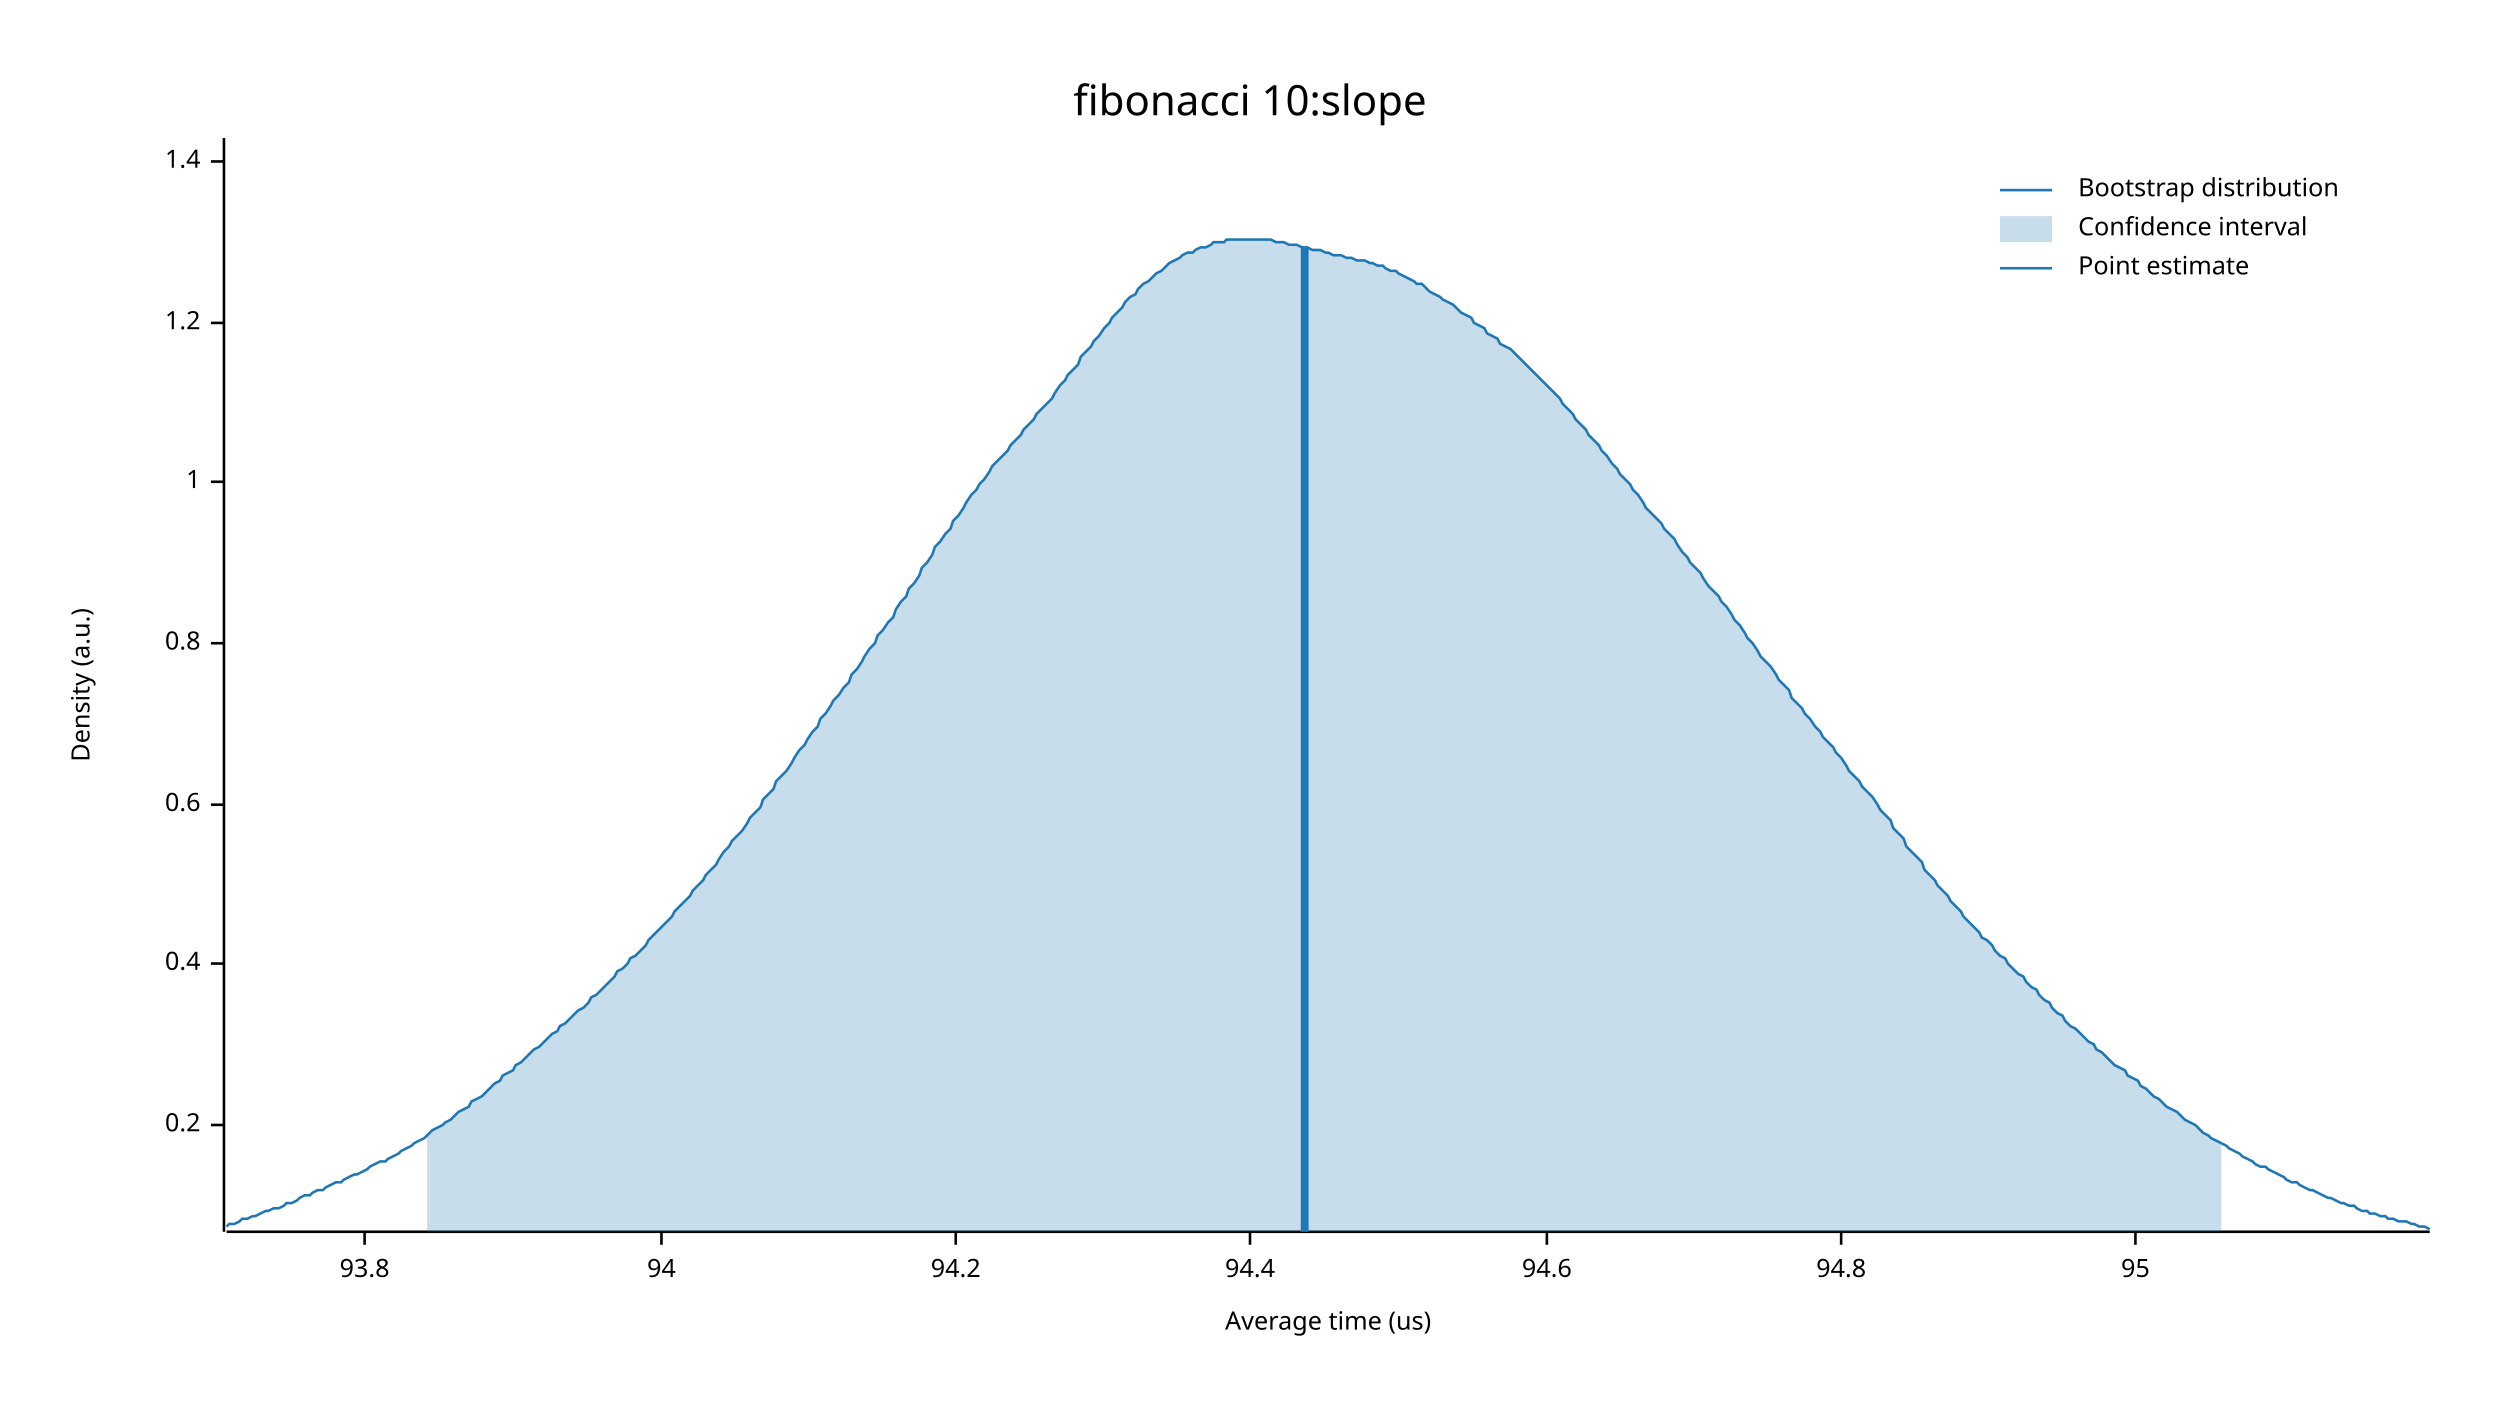
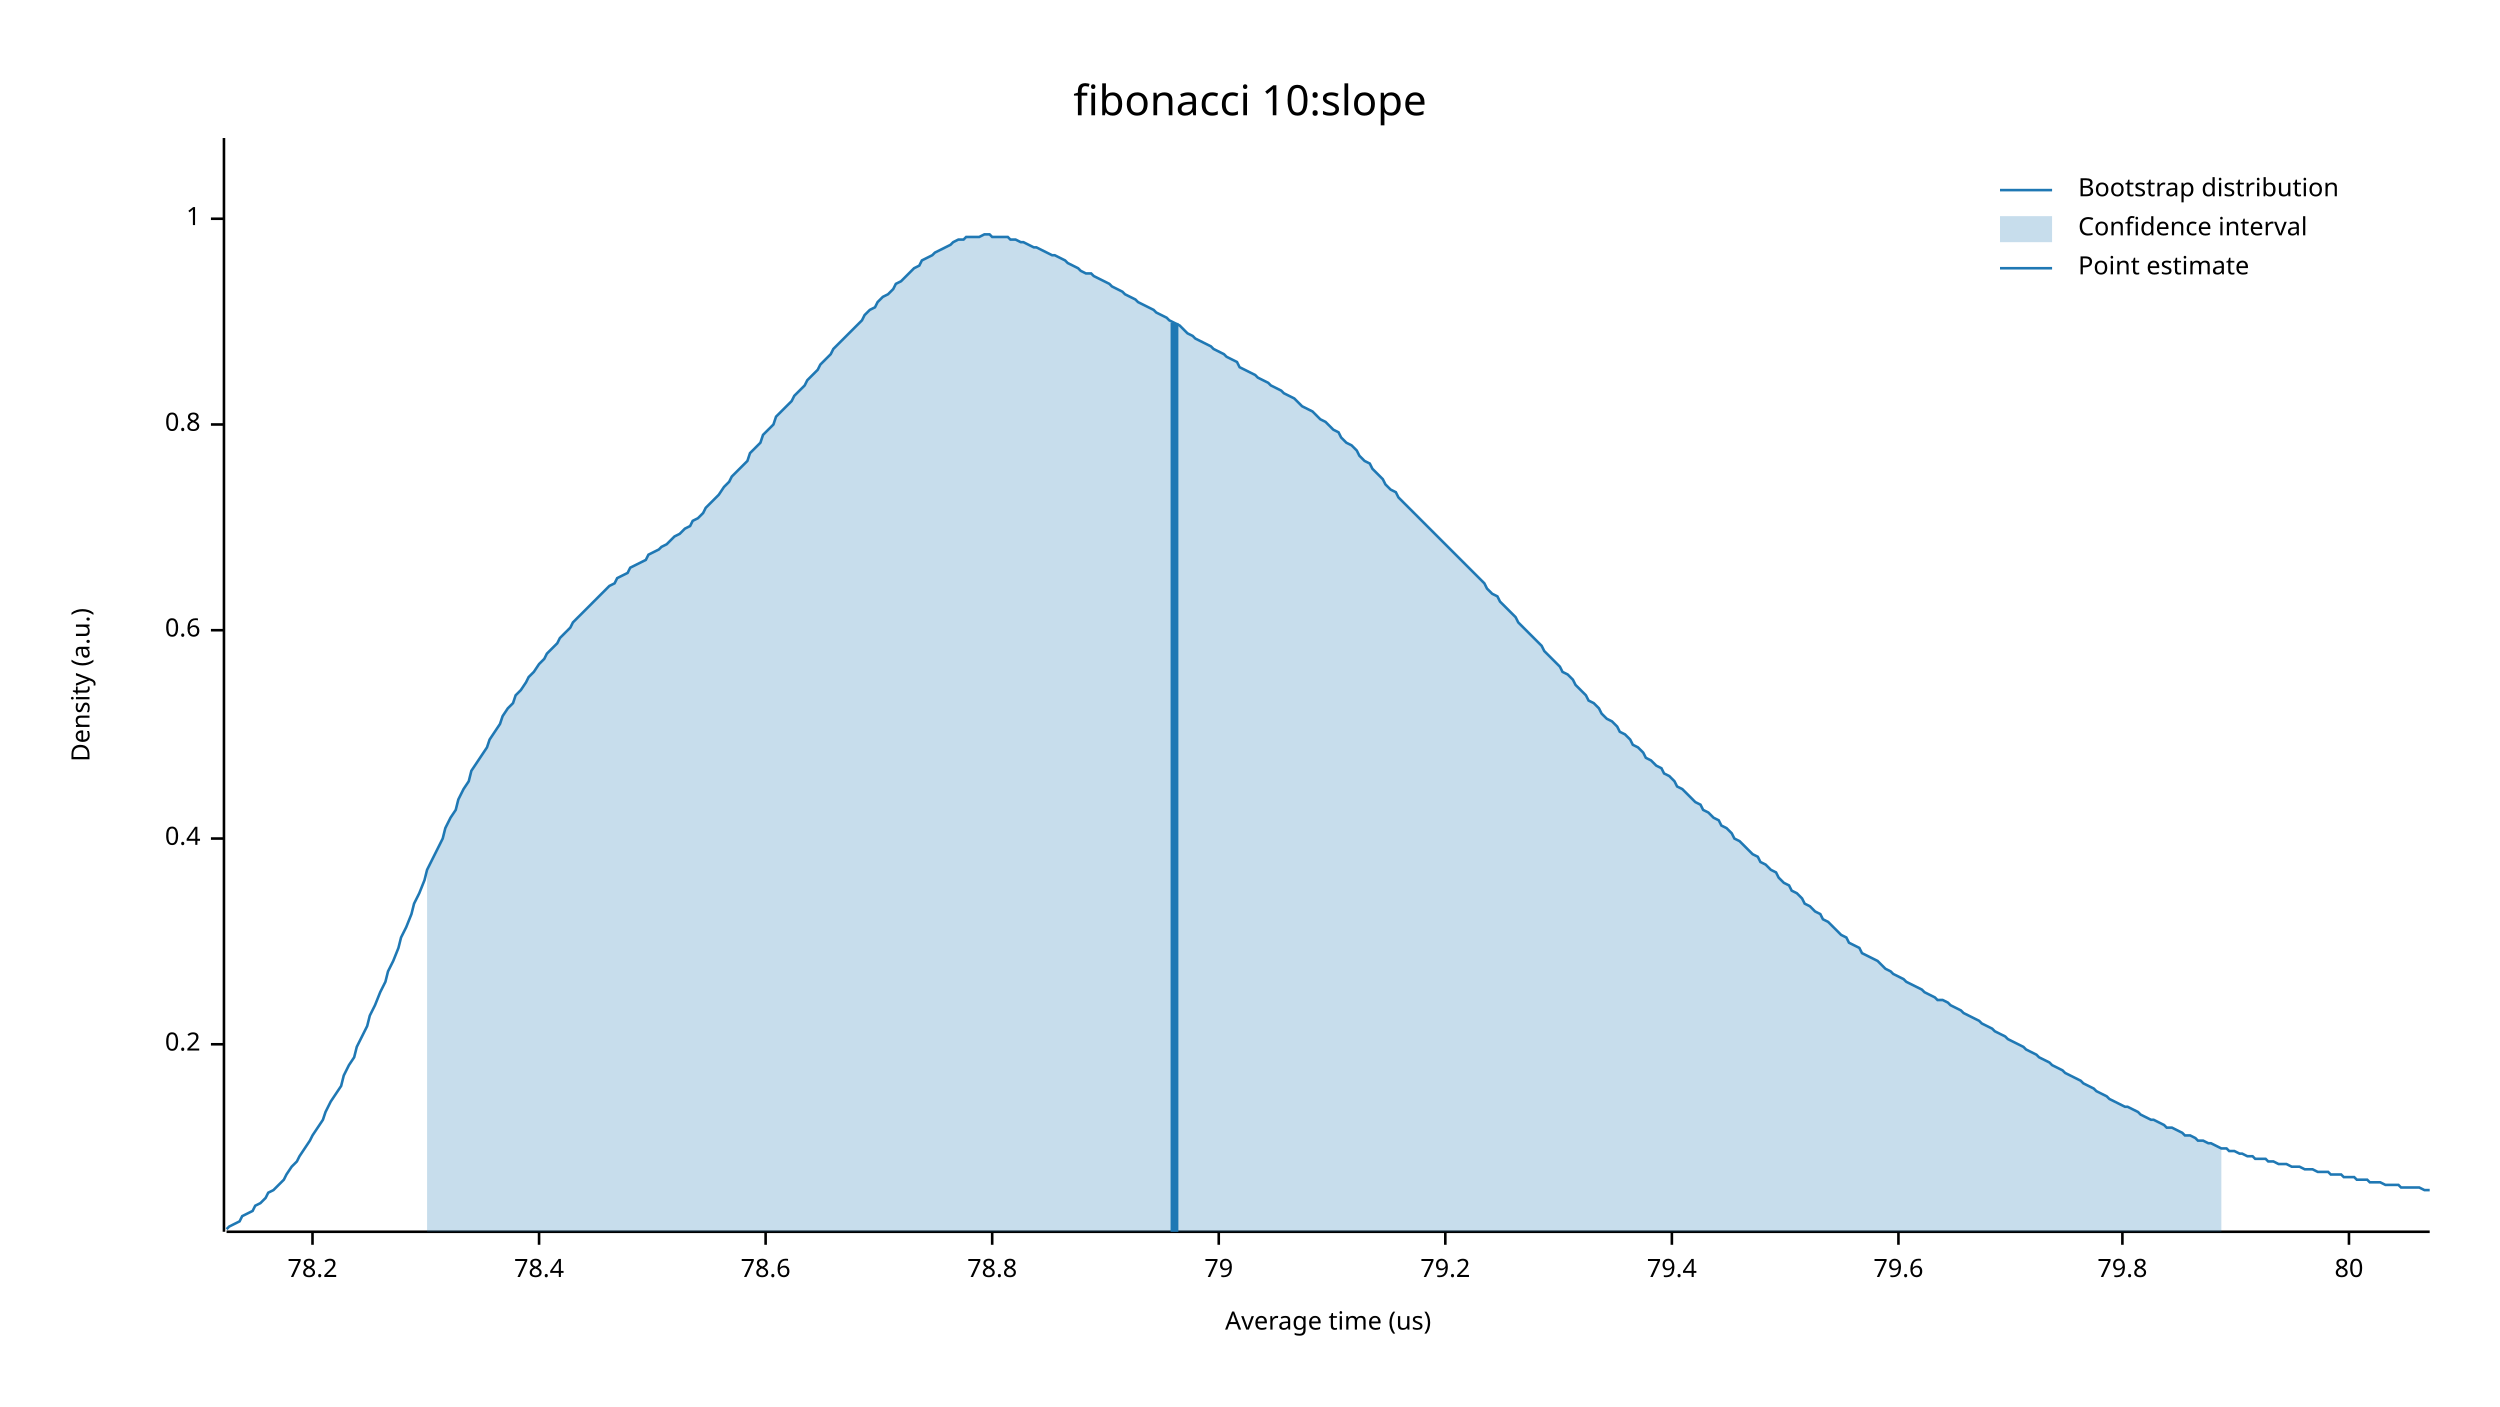
<svg xmlns="http://www.w3.org/2000/svg" width="960" height="540">
  <text x="480" y="32" dy="0.76em" text-anchor="middle" font-family="sans-serif" font-size="16.129" opacity="1" fill="#000000">
fibonacci 10:slope
</text>
  <text x="27" y="263" dy="0.76em" text-anchor="middle" font-family="sans-serif" font-size="9.677" opacity="1" fill="#000000" transform="rotate(270, 27, 263)">
Density (a.u.)
</text>
  <text x="510" y="513" dy="-0.5ex" text-anchor="middle" font-family="sans-serif" font-size="9.677" opacity="1" fill="#000000">
Average time (us)
</text>
  <polyline fill="none" opacity="1" stroke="#000000" stroke-width="1" points="86,53 86,473 " />
-   <text x="77" y="432" dy="0.5ex" text-anchor="end" font-family="sans-serif" font-size="9.677" opacity="1" fill="#000000">
+   <text x="77" y="401" dy="0.5ex" text-anchor="end" font-family="sans-serif" font-size="9.677" opacity="1" fill="#000000">
0.2
</text>
-   <polyline fill="none" opacity="1" stroke="#000000" stroke-width="1" points="81,432 86,432 " />
-   <text x="77" y="370" dy="0.5ex" text-anchor="end" font-family="sans-serif" font-size="9.677" opacity="1" fill="#000000">
+   <polyline fill="none" opacity="1" stroke="#000000" stroke-width="1" points="81,401 86,401 " />
+   <text x="77" y="322" dy="0.5ex" text-anchor="end" font-family="sans-serif" font-size="9.677" opacity="1" fill="#000000">
0.4
</text>
-   <polyline fill="none" opacity="1" stroke="#000000" stroke-width="1" points="81,370 86,370 " />
-   <text x="77" y="309" dy="0.5ex" text-anchor="end" font-family="sans-serif" font-size="9.677" opacity="1" fill="#000000">
+   <polyline fill="none" opacity="1" stroke="#000000" stroke-width="1" points="81,322 86,322 " />
+   <text x="77" y="242" dy="0.5ex" text-anchor="end" font-family="sans-serif" font-size="9.677" opacity="1" fill="#000000">
0.6
</text>
-   <polyline fill="none" opacity="1" stroke="#000000" stroke-width="1" points="81,309 86,309 " />
-   <text x="77" y="247" dy="0.5ex" text-anchor="end" font-family="sans-serif" font-size="9.677" opacity="1" fill="#000000">
+   <polyline fill="none" opacity="1" stroke="#000000" stroke-width="1" points="81,242 86,242 " />
+   <text x="77" y="163" dy="0.5ex" text-anchor="end" font-family="sans-serif" font-size="9.677" opacity="1" fill="#000000">
0.8
</text>
-   <polyline fill="none" opacity="1" stroke="#000000" stroke-width="1" points="81,247 86,247 " />
-   <text x="77" y="185" dy="0.5ex" text-anchor="end" font-family="sans-serif" font-size="9.677" opacity="1" fill="#000000">
+   <polyline fill="none" opacity="1" stroke="#000000" stroke-width="1" points="81,163 86,163 " />
+   <text x="77" y="84" dy="0.5ex" text-anchor="end" font-family="sans-serif" font-size="9.677" opacity="1" fill="#000000">
1
</text>
-   <polyline fill="none" opacity="1" stroke="#000000" stroke-width="1" points="81,185 86,185 " />
-   <text x="77" y="124" dy="0.5ex" text-anchor="end" font-family="sans-serif" font-size="9.677" opacity="1" fill="#000000">
- 1.2
+   <polyline fill="none" opacity="1" stroke="#000000" stroke-width="1" points="81,84 86,84 " />
+   <polyline fill="none" opacity="1" stroke="#000000" stroke-width="1" points="87,473 933,473 " />
+   <text x="120" y="483" dy="0.76em" text-anchor="middle" font-family="sans-serif" font-size="9.677" opacity="1" fill="#000000">
+ 78.2
</text>
-   <polyline fill="none" opacity="1" stroke="#000000" stroke-width="1" points="81,124 86,124 " />
-   <text x="77" y="62" dy="0.5ex" text-anchor="end" font-family="sans-serif" font-size="9.677" opacity="1" fill="#000000">
- 1.4
+   <polyline fill="none" opacity="1" stroke="#000000" stroke-width="1" points="120,473 120,478 " />
+   <text x="207" y="483" dy="0.76em" text-anchor="middle" font-family="sans-serif" font-size="9.677" opacity="1" fill="#000000">
+ 78.4
</text>
-   <polyline fill="none" opacity="1" stroke="#000000" stroke-width="1" points="81,62 86,62 " />
-   <polyline fill="none" opacity="1" stroke="#000000" stroke-width="1" points="87,473 933,473 " />
-   <text x="140" y="483" dy="0.76em" text-anchor="middle" font-family="sans-serif" font-size="9.677" opacity="1" fill="#000000">
- 93.8
+   <polyline fill="none" opacity="1" stroke="#000000" stroke-width="1" points="207,473 207,478 " />
+   <text x="294" y="483" dy="0.76em" text-anchor="middle" font-family="sans-serif" font-size="9.677" opacity="1" fill="#000000">
+ 78.6
</text>
-   <polyline fill="none" opacity="1" stroke="#000000" stroke-width="1" points="140,473 140,478 " />
-   <text x="254" y="483" dy="0.76em" text-anchor="middle" font-family="sans-serif" font-size="9.677" opacity="1" fill="#000000">
- 94
+   <polyline fill="none" opacity="1" stroke="#000000" stroke-width="1" points="294,473 294,478 " />
+   <text x="381" y="483" dy="0.76em" text-anchor="middle" font-family="sans-serif" font-size="9.677" opacity="1" fill="#000000">
+ 78.8
</text>
-   <polyline fill="none" opacity="1" stroke="#000000" stroke-width="1" points="254,473 254,478 " />
-   <text x="367" y="483" dy="0.76em" text-anchor="middle" font-family="sans-serif" font-size="9.677" opacity="1" fill="#000000">
- 94.2
+   <polyline fill="none" opacity="1" stroke="#000000" stroke-width="1" points="381,473 381,478 " />
+   <text x="468" y="483" dy="0.76em" text-anchor="middle" font-family="sans-serif" font-size="9.677" opacity="1" fill="#000000">
+ 79
</text>
-   <polyline fill="none" opacity="1" stroke="#000000" stroke-width="1" points="367,473 367,478 " />
-   <text x="480" y="483" dy="0.76em" text-anchor="middle" font-family="sans-serif" font-size="9.677" opacity="1" fill="#000000">
- 94.4
+   <polyline fill="none" opacity="1" stroke="#000000" stroke-width="1" points="468,473 468,478 " />
+   <text x="555" y="483" dy="0.76em" text-anchor="middle" font-family="sans-serif" font-size="9.677" opacity="1" fill="#000000">
+ 79.2
</text>
-   <polyline fill="none" opacity="1" stroke="#000000" stroke-width="1" points="480,473 480,478 " />
-   <text x="594" y="483" dy="0.76em" text-anchor="middle" font-family="sans-serif" font-size="9.677" opacity="1" fill="#000000">
- 94.6
+   <polyline fill="none" opacity="1" stroke="#000000" stroke-width="1" points="555,473 555,478 " />
+   <text x="642" y="483" dy="0.76em" text-anchor="middle" font-family="sans-serif" font-size="9.677" opacity="1" fill="#000000">
+ 79.4
</text>
-   <polyline fill="none" opacity="1" stroke="#000000" stroke-width="1" points="594,473 594,478 " />
-   <text x="707" y="483" dy="0.76em" text-anchor="middle" font-family="sans-serif" font-size="9.677" opacity="1" fill="#000000">
- 94.8
+   <polyline fill="none" opacity="1" stroke="#000000" stroke-width="1" points="642,473 642,478 " />
+   <text x="729" y="483" dy="0.76em" text-anchor="middle" font-family="sans-serif" font-size="9.677" opacity="1" fill="#000000">
+ 79.6
</text>
-   <polyline fill="none" opacity="1" stroke="#000000" stroke-width="1" points="707,473 707,478 " />
-   <text x="820" y="483" dy="0.76em" text-anchor="middle" font-family="sans-serif" font-size="9.677" opacity="1" fill="#000000">
- 95
+   <polyline fill="none" opacity="1" stroke="#000000" stroke-width="1" points="729,473 729,478 " />
+   <text x="815" y="483" dy="0.76em" text-anchor="middle" font-family="sans-serif" font-size="9.677" opacity="1" fill="#000000">
+ 79.8
</text>
-   <polyline fill="none" opacity="1" stroke="#000000" stroke-width="1" points="820,473 820,478 " />
-   <polyline fill="none" opacity="1" stroke="#1F78B4" stroke-width="1" points="87,471 88,470 90,470 92,469 93,468 95,468 97,467 98,467 100,466 102,465 103,465 105,464 107,464 109,463 110,462 112,462 114,461 115,460 117,459 119,459 120,458 122,457 124,457 125,456 127,455 129,454 131,454 132,453 134,452 136,451 137,451 139,450 141,449 142,448 144,447 146,446 148,446 149,445 151,444 153,443 154,442 156,441 158,440 159,439 161,438 163,437 164,436 166,434 168,433 170,432 171,431 173,430 175,428 176,427 178,426 180,425 181,423 183,422 185,421 187,419 188,418 190,416 192,415 193,413 195,412 197,411 198,409 200,408 202,406 203,405 205,403 207,402 209,400 210,399 212,397 214,396 215,394 217,393 219,391 220,390 222,388 224,387 226,385 227,383 229,382 231,380 232,379 234,377 236,375 237,373 239,372 241,370 242,368 244,367 246,365 248,363 249,361 251,359 253,357 254,356 256,354 258,352 259,350 261,348 263,346 265,344 266,342 268,340 270,338 271,336 273,334 275,332 276,330 278,327 280,325 281,323 283,321 285,319 287,316 288,314 290,312 292,310 293,307 295,305 297,303 298,300 300,298 302,296 304,293 305,291 307,288 309,286 310,284 312,281 314,279 315,276 317,274 319,271 320,269 322,267 324,264 326,262 327,259 329,257 331,254 332,252 334,249 336,247 337,244 339,242 341,239 343,237 344,234 346,231 348,229 349,226 351,224 353,221 354,218 356,216 358,213 359,210 361,208 363,205 365,203 366,200 368,198 370,195 371,193 373,190 375,188 376,186 378,184 380,181 381,179 383,177 385,175 387,173 388,171 390,169 392,167 393,165 395,163 397,161 398,159 400,157 402,155 404,153 405,151 407,148 409,146 410,144 412,142 414,140 415,137 417,135 419,133 420,131 422,129 424,126 426,124 427,122 429,120 431,118 432,116 434,114 436,113 437,111 439,109 441,108 443,106 444,105 446,104 448,102 449,101 451,100 453,99 454,98 456,97 458,97 459,96 461,95 463,95 465,94 466,93 468,93 470,93 471,92 473,92 475,92 476,92 478,92 480,92 482,92 483,92 485,92 487,92 488,92 490,93 492,93 493,93 495,94 497,94 498,94 500,95 502,95 504,96 505,96 507,96 509,97 510,97 512,98 514,98 515,98 517,99 519,99 521,100 522,100 524,100 526,101 527,101 529,102 531,102 532,103 534,104 536,104 537,105 539,106 541,107 543,108 544,109 546,109 548,111 549,112 551,113 553,114 554,115 556,116 558,117 560,119 561,120 563,121 565,122 566,124 568,125 570,126 571,128 573,129 575,130 576,132 578,133 580,134 582,136 583,137 585,139 587,141 588,142 590,144 592,146 593,147 595,149 597,151 599,153 600,155 602,157 604,159 605,161 607,163 609,165 610,167 612,169 614,171 615,173 617,175 619,178 621,180 622,182 624,184 626,186 627,188 629,190 631,193 632,195 634,197 636,199 638,201 639,203 641,205 643,207 644,209 646,212 648,214 649,216 651,218 653,220 654,222 656,225 658,227 660,229 661,231 663,233 665,236 666,238 668,240 670,243 671,245 673,247 675,250 676,252 678,254 680,256 682,259 683,261 685,263 687,265 688,268 690,270 692,272 693,274 695,276 697,279 699,281 700,283 702,285 704,287 705,289 707,291 709,294 710,296 712,298 714,300 715,302 717,304 719,306 721,309 722,311 724,313 726,315 727,318 729,320 731,322 732,325 734,327 736,329 738,331 739,334 741,336 743,338 744,340 746,342 748,344 749,346 751,348 753,350 754,352 756,354 758,356 760,358 761,360 763,361 765,363 766,365 768,367 770,368 771,370 773,372 775,374 777,375 778,377 780,379 782,380 783,382 785,384 787,385 788,387 790,389 792,390 793,392 795,394 797,395 799,397 800,398 802,400 804,401 805,403 807,404 809,406 810,407 812,409 814,410 816,411 817,413 819,414 821,415 822,417 824,418 826,420 827,421 829,422 831,424 832,425 834,426 836,427 838,429 839,430 841,431 843,432 844,433 846,435 848,436 849,437 851,438 853,439 855,440 856,441 858,442 860,443 861,444 863,445 865,446 866,447 868,448 870,448 871,449 873,450 875,451 877,452 878,453 880,454 882,454 883,455 885,456 887,457 888,457 890,458 892,459 894,460 895,460 897,461 899,462 900,462 902,463 904,463 905,464 907,465 909,465 910,466 912,466 914,467 916,467 917,468 919,468 921,469 922,469 924,469 926,470 927,470 929,471 931,471 933,472 " />
-   <polygon opacity="0.25" fill="#1F78B4" points="164,436 166,434 168,433 170,432 171,431 173,430 175,428 176,427 178,426 180,425 181,423 183,422 185,421 187,419 188,418 190,416 192,415 193,413 195,412 197,411 198,409 200,408 202,406 203,405 205,403 207,402 209,400 210,399 212,397 214,396 215,394 217,393 219,391 220,390 222,388 224,387 226,385 227,383 229,382 231,380 232,379 234,377 236,375 237,373 239,372 241,370 242,368 244,367 246,365 248,363 249,361 251,359 253,357 254,356 256,354 258,352 259,350 261,348 263,346 265,344 266,342 268,340 270,338 271,336 273,334 275,332 276,330 278,327 280,325 281,323 283,321 285,319 287,316 288,314 290,312 292,310 293,307 295,305 297,303 298,300 300,298 302,296 304,293 305,291 307,288 309,286 310,284 312,281 314,279 315,276 317,274 319,271 320,269 322,267 324,264 326,262 327,259 329,257 331,254 332,252 334,249 336,247 337,244 339,242 341,239 343,237 344,234 346,231 348,229 349,226 351,224 353,221 354,218 356,216 358,213 359,210 361,208 363,205 365,203 366,200 368,198 370,195 371,193 373,190 375,188 376,186 378,184 380,181 381,179 383,177 385,175 387,173 388,171 390,169 392,167 393,165 395,163 397,161 398,159 400,157 402,155 404,153 405,151 407,148 409,146 410,144 412,142 414,140 415,137 417,135 419,133 420,131 422,129 424,126 426,124 427,122 429,120 431,118 432,116 434,114 436,113 437,111 439,109 441,108 443,106 444,105 446,104 448,102 449,101 451,100 453,99 454,98 456,97 458,97 459,96 461,95 463,95 465,94 466,93 468,93 470,93 471,92 473,92 475,92 476,92 478,92 480,92 482,92 483,92 485,92 487,92 488,92 490,93 492,93 493,93 495,94 497,94 498,94 500,95 502,95 504,96 505,96 507,96 509,97 510,97 512,98 514,98 515,98 517,99 519,99 521,100 522,100 524,100 526,101 527,101 529,102 531,102 532,103 534,104 536,104 537,105 539,106 541,107 543,108 544,109 546,109 548,111 549,112 551,113 553,114 554,115 556,116 558,117 560,119 561,120 563,121 565,122 566,124 568,125 570,126 571,128 573,129 575,130 576,132 578,133 580,134 582,136 583,137 585,139 587,141 588,142 590,144 592,146 593,147 595,149 597,151 599,153 600,155 602,157 604,159 605,161 607,163 609,165 610,167 612,169 614,171 615,173 617,175 619,178 621,180 622,182 624,184 626,186 627,188 629,190 631,193 632,195 634,197 636,199 638,201 639,203 641,205 643,207 644,209 646,212 648,214 649,216 651,218 653,220 654,222 656,225 658,227 660,229 661,231 663,233 665,236 666,238 668,240 670,243 671,245 673,247 675,250 676,252 678,254 680,256 682,259 683,261 685,263 687,265 688,268 690,270 692,272 693,274 695,276 697,279 699,281 700,283 702,285 704,287 705,289 707,291 709,294 710,296 712,298 714,300 715,302 717,304 719,306 721,309 722,311 724,313 726,315 727,318 729,320 731,322 732,325 734,327 736,329 738,331 739,334 741,336 743,338 744,340 746,342 748,344 749,346 751,348 753,350 754,352 756,354 758,356 760,358 761,360 763,361 765,363 766,365 768,367 770,368 771,370 773,372 775,374 777,375 778,377 780,379 782,380 783,382 785,384 787,385 788,387 790,389 792,390 793,392 795,394 797,395 799,397 800,398 802,400 804,401 805,403 807,404 809,406 810,407 812,409 814,410 816,411 817,413 819,414 821,415 822,417 824,418 826,420 827,421 829,422 831,424 832,425 834,426 836,427 838,429 839,430 841,431 843,432 844,433 846,435 848,436 849,437 851,438 853,439 853,473 164,473 " />
-   <polyline fill="none" opacity="1" stroke="#1F78B4" stroke-width="3" points="501,473 501,95 " />
+   <polyline fill="none" opacity="1" stroke="#000000" stroke-width="1" points="815,473 815,478 " />
+   <text x="902" y="483" dy="0.76em" text-anchor="middle" font-family="sans-serif" font-size="9.677" opacity="1" fill="#000000">
+ 80
+ </text>
+   <polyline fill="none" opacity="1" stroke="#000000" stroke-width="1" points="902,473 902,478 " />
+   <polyline fill="none" opacity="1" stroke="#1F78B4" stroke-width="1" points="87,472 88,471 90,470 92,469 93,467 95,466 97,465 98,463 100,462 102,460 103,458 105,457 107,455 109,453 110,451 112,448 114,446 115,444 117,441 119,438 120,436 122,433 124,430 125,427 127,423 129,420 131,417 132,413 134,409 136,406 137,402 139,398 141,394 142,390 144,386 146,381 148,377 149,373 151,369 153,364 154,360 156,356 158,351 159,347 161,343 163,338 164,334 166,330 168,326 170,322 171,318 173,314 175,311 176,307 178,303 180,300 181,296 183,293 185,290 187,287 188,284 190,281 192,278 193,275 195,272 197,270 198,267 200,265 202,262 203,260 205,258 207,255 209,253 210,251 212,249 214,247 215,245 217,243 219,241 220,239 222,237 224,235 226,233 227,232 229,230 231,228 232,227 234,225 236,224 237,222 239,221 241,220 242,218 244,217 246,216 248,215 249,213 251,212 253,211 254,210 256,209 258,207 259,206 261,205 263,203 265,202 266,200 268,199 270,197 271,195 273,193 275,191 276,190 278,187 280,185 281,183 283,181 285,179 287,177 288,174 290,172 292,170 293,167 295,165 297,163 298,160 300,158 302,156 304,154 305,152 307,150 309,148 310,146 312,144 314,142 315,140 317,138 319,136 320,134 322,132 324,130 326,128 327,127 329,125 331,123 332,121 334,119 336,118 337,116 339,114 341,113 343,111 344,109 346,108 348,106 349,105 351,103 353,102 354,100 356,99 358,98 359,97 361,96 363,95 365,94 366,93 368,92 370,92 371,91 373,91 375,91 376,91 378,90 380,90 381,91 383,91 385,91 387,91 388,92 390,92 392,93 393,93 395,94 397,95 398,95 400,96 402,97 404,98 405,98 407,99 409,100 410,101 412,102 414,103 415,104 417,105 419,105 420,106 422,107 424,108 426,109 427,110 429,111 431,112 432,113 434,114 436,115 437,116 439,117 441,118 443,119 444,120 446,121 448,122 449,123 451,124 453,125 454,126 456,128 458,129 459,130 461,131 463,132 465,133 466,134 468,135 470,136 471,137 473,138 475,139 476,141 478,142 480,143 482,144 483,145 485,146 487,147 488,148 490,149 492,150 493,151 495,152 497,153 498,154 500,156 502,157 504,158 505,159 507,161 509,162 510,163 512,165 514,166 515,168 517,170 519,171 521,173 522,175 524,177 526,178 527,180 529,182 531,184 532,186 534,188 536,189 537,191 539,193 541,195 543,197 544,198 546,200 548,202 549,203 551,205 553,207 554,208 556,210 558,212 560,214 561,215 563,217 565,219 566,220 568,222 570,224 571,226 573,228 575,229 576,231 578,233 580,235 582,237 583,239 585,241 587,243 588,244 590,246 592,248 593,250 595,252 597,254 599,256 600,258 602,259 604,261 605,263 607,265 609,267 610,269 612,270 614,272 615,274 617,276 619,277 621,279 622,281 624,282 626,284 627,286 629,287 631,289 632,291 634,292 636,294 638,295 639,297 641,298 643,300 644,302 646,303 648,305 649,306 651,308 653,309 654,311 656,312 658,314 660,315 661,317 663,318 665,320 666,322 668,323 670,325 671,326 673,328 675,329 676,331 678,332 680,334 682,335 683,337 685,339 687,340 688,342 690,343 692,345 693,347 695,348 697,350 699,351 700,353 702,354 704,356 705,357 707,359 709,360 710,362 712,363 714,364 715,366 717,367 719,368 721,369 722,370 724,372 726,373 727,374 729,375 731,376 732,377 734,378 736,379 738,380 739,381 741,382 743,383 744,384 746,384 748,385 749,386 751,387 753,388 754,389 756,390 758,391 760,392 761,393 763,394 765,395 766,396 768,397 770,398 771,399 773,400 775,401 777,402 778,403 780,404 782,405 783,406 785,407 787,408 788,409 790,410 792,411 793,412 795,413 797,414 799,415 800,416 802,417 804,418 805,419 807,420 809,421 810,422 812,423 814,424 816,425 817,425 819,426 821,427 822,428 824,429 826,430 827,430 829,431 831,432 832,433 834,433 836,434 838,435 839,436 841,436 843,437 844,438 846,438 848,439 849,439 851,440 853,441 855,441 856,442 858,442 860,443 861,443 863,444 865,444 866,445 868,445 870,445 871,446 873,446 875,447 877,447 878,447 880,448 882,448 883,448 885,449 887,449 888,449 890,450 892,450 894,450 895,451 897,451 899,451 900,452 902,452 904,452 905,453 907,453 909,453 910,454 912,454 914,454 916,455 917,455 919,455 921,455 922,456 924,456 926,456 927,456 929,456 931,457 933,457 " />
+   <polygon opacity="0.25" fill="#1F78B4" points="164,334 166,330 168,326 170,322 171,318 173,314 175,311 176,307 178,303 180,300 181,296 183,293 185,290 187,287 188,284 190,281 192,278 193,275 195,272 197,270 198,267 200,265 202,262 203,260 205,258 207,255 209,253 210,251 212,249 214,247 215,245 217,243 219,241 220,239 222,237 224,235 226,233 227,232 229,230 231,228 232,227 234,225 236,224 237,222 239,221 241,220 242,218 244,217 246,216 248,215 249,213 251,212 253,211 254,210 256,209 258,207 259,206 261,205 263,203 265,202 266,200 268,199 270,197 271,195 273,193 275,191 276,190 278,187 280,185 281,183 283,181 285,179 287,177 288,174 290,172 292,170 293,167 295,165 297,163 298,160 300,158 302,156 304,154 305,152 307,150 309,148 310,146 312,144 314,142 315,140 317,138 319,136 320,134 322,132 324,130 326,128 327,127 329,125 331,123 332,121 334,119 336,118 337,116 339,114 341,113 343,111 344,109 346,108 348,106 349,105 351,103 353,102 354,100 356,99 358,98 359,97 361,96 363,95 365,94 366,93 368,92 370,92 371,91 373,91 375,91 376,91 378,90 380,90 381,91 383,91 385,91 387,91 388,92 390,92 392,93 393,93 395,94 397,95 398,95 400,96 402,97 404,98 405,98 407,99 409,100 410,101 412,102 414,103 415,104 417,105 419,105 420,106 422,107 424,108 426,109 427,110 429,111 431,112 432,113 434,114 436,115 437,116 439,117 441,118 443,119 444,120 446,121 448,122 449,123 451,124 453,125 454,126 456,128 458,129 459,130 461,131 463,132 465,133 466,134 468,135 470,136 471,137 473,138 475,139 476,141 478,142 480,143 482,144 483,145 485,146 487,147 488,148 490,149 492,150 493,151 495,152 497,153 498,154 500,156 502,157 504,158 505,159 507,161 509,162 510,163 512,165 514,166 515,168 517,170 519,171 521,173 522,175 524,177 526,178 527,180 529,182 531,184 532,186 534,188 536,189 537,191 539,193 541,195 543,197 544,198 546,200 548,202 549,203 551,205 553,207 554,208 556,210 558,212 560,214 561,215 563,217 565,219 566,220 568,222 570,224 571,226 573,228 575,229 576,231 578,233 580,235 582,237 583,239 585,241 587,243 588,244 590,246 592,248 593,250 595,252 597,254 599,256 600,258 602,259 604,261 605,263 607,265 609,267 610,269 612,270 614,272 615,274 617,276 619,277 621,279 622,281 624,282 626,284 627,286 629,287 631,289 632,291 634,292 636,294 638,295 639,297 641,298 643,300 644,302 646,303 648,305 649,306 651,308 653,309 654,311 656,312 658,314 660,315 661,317 663,318 665,320 666,322 668,323 670,325 671,326 673,328 675,329 676,331 678,332 680,334 682,335 683,337 685,339 687,340 688,342 690,343 692,345 693,347 695,348 697,350 699,351 700,353 702,354 704,356 705,357 707,359 709,360 710,362 712,363 714,364 715,366 717,367 719,368 721,369 722,370 724,372 726,373 727,374 729,375 731,376 732,377 734,378 736,379 738,380 739,381 741,382 743,383 744,384 746,384 748,385 749,386 751,387 753,388 754,389 756,390 758,391 760,392 761,393 763,394 765,395 766,396 768,397 770,398 771,399 773,400 775,401 777,402 778,403 780,404 782,405 783,406 785,407 787,408 788,409 790,410 792,411 793,412 795,413 797,414 799,415 800,416 802,417 804,418 805,419 807,420 809,421 810,422 812,423 814,424 816,425 817,425 819,426 821,427 822,428 824,429 826,430 827,430 829,431 831,432 832,433 834,433 836,434 838,435 839,436 841,436 843,437 844,438 846,438 848,439 849,439 851,440 853,441 853,473 164,473 " />
+   <polyline fill="none" opacity="1" stroke="#1F78B4" stroke-width="3" points="451,473 451,124 " />
  <text x="798" y="68" dy="0.76em" text-anchor="start" font-family="sans-serif" font-size="9.677" opacity="1" fill="#000000">
Bootstrap distribution
</text>
  <text x="798" y="83" dy="0.76em" text-anchor="start" font-family="sans-serif" font-size="9.677" opacity="1" fill="#000000">
Confidence interval
</text>
  <text x="798" y="98" dy="0.76em" text-anchor="start" font-family="sans-serif" font-size="9.677" opacity="1" fill="#000000">
Point estimate
</text>
  <polyline fill="none" opacity="1" stroke="#1F78B4" stroke-width="1" points="768,73 788,73 " />
  <rect x="768" y="83" width="20" height="10" opacity="0.25" fill="#1F78B4" stroke="none" />
  <polyline fill="none" opacity="1" stroke="#1F78B4" stroke-width="1" points="768,103 788,103 " />
</svg>
